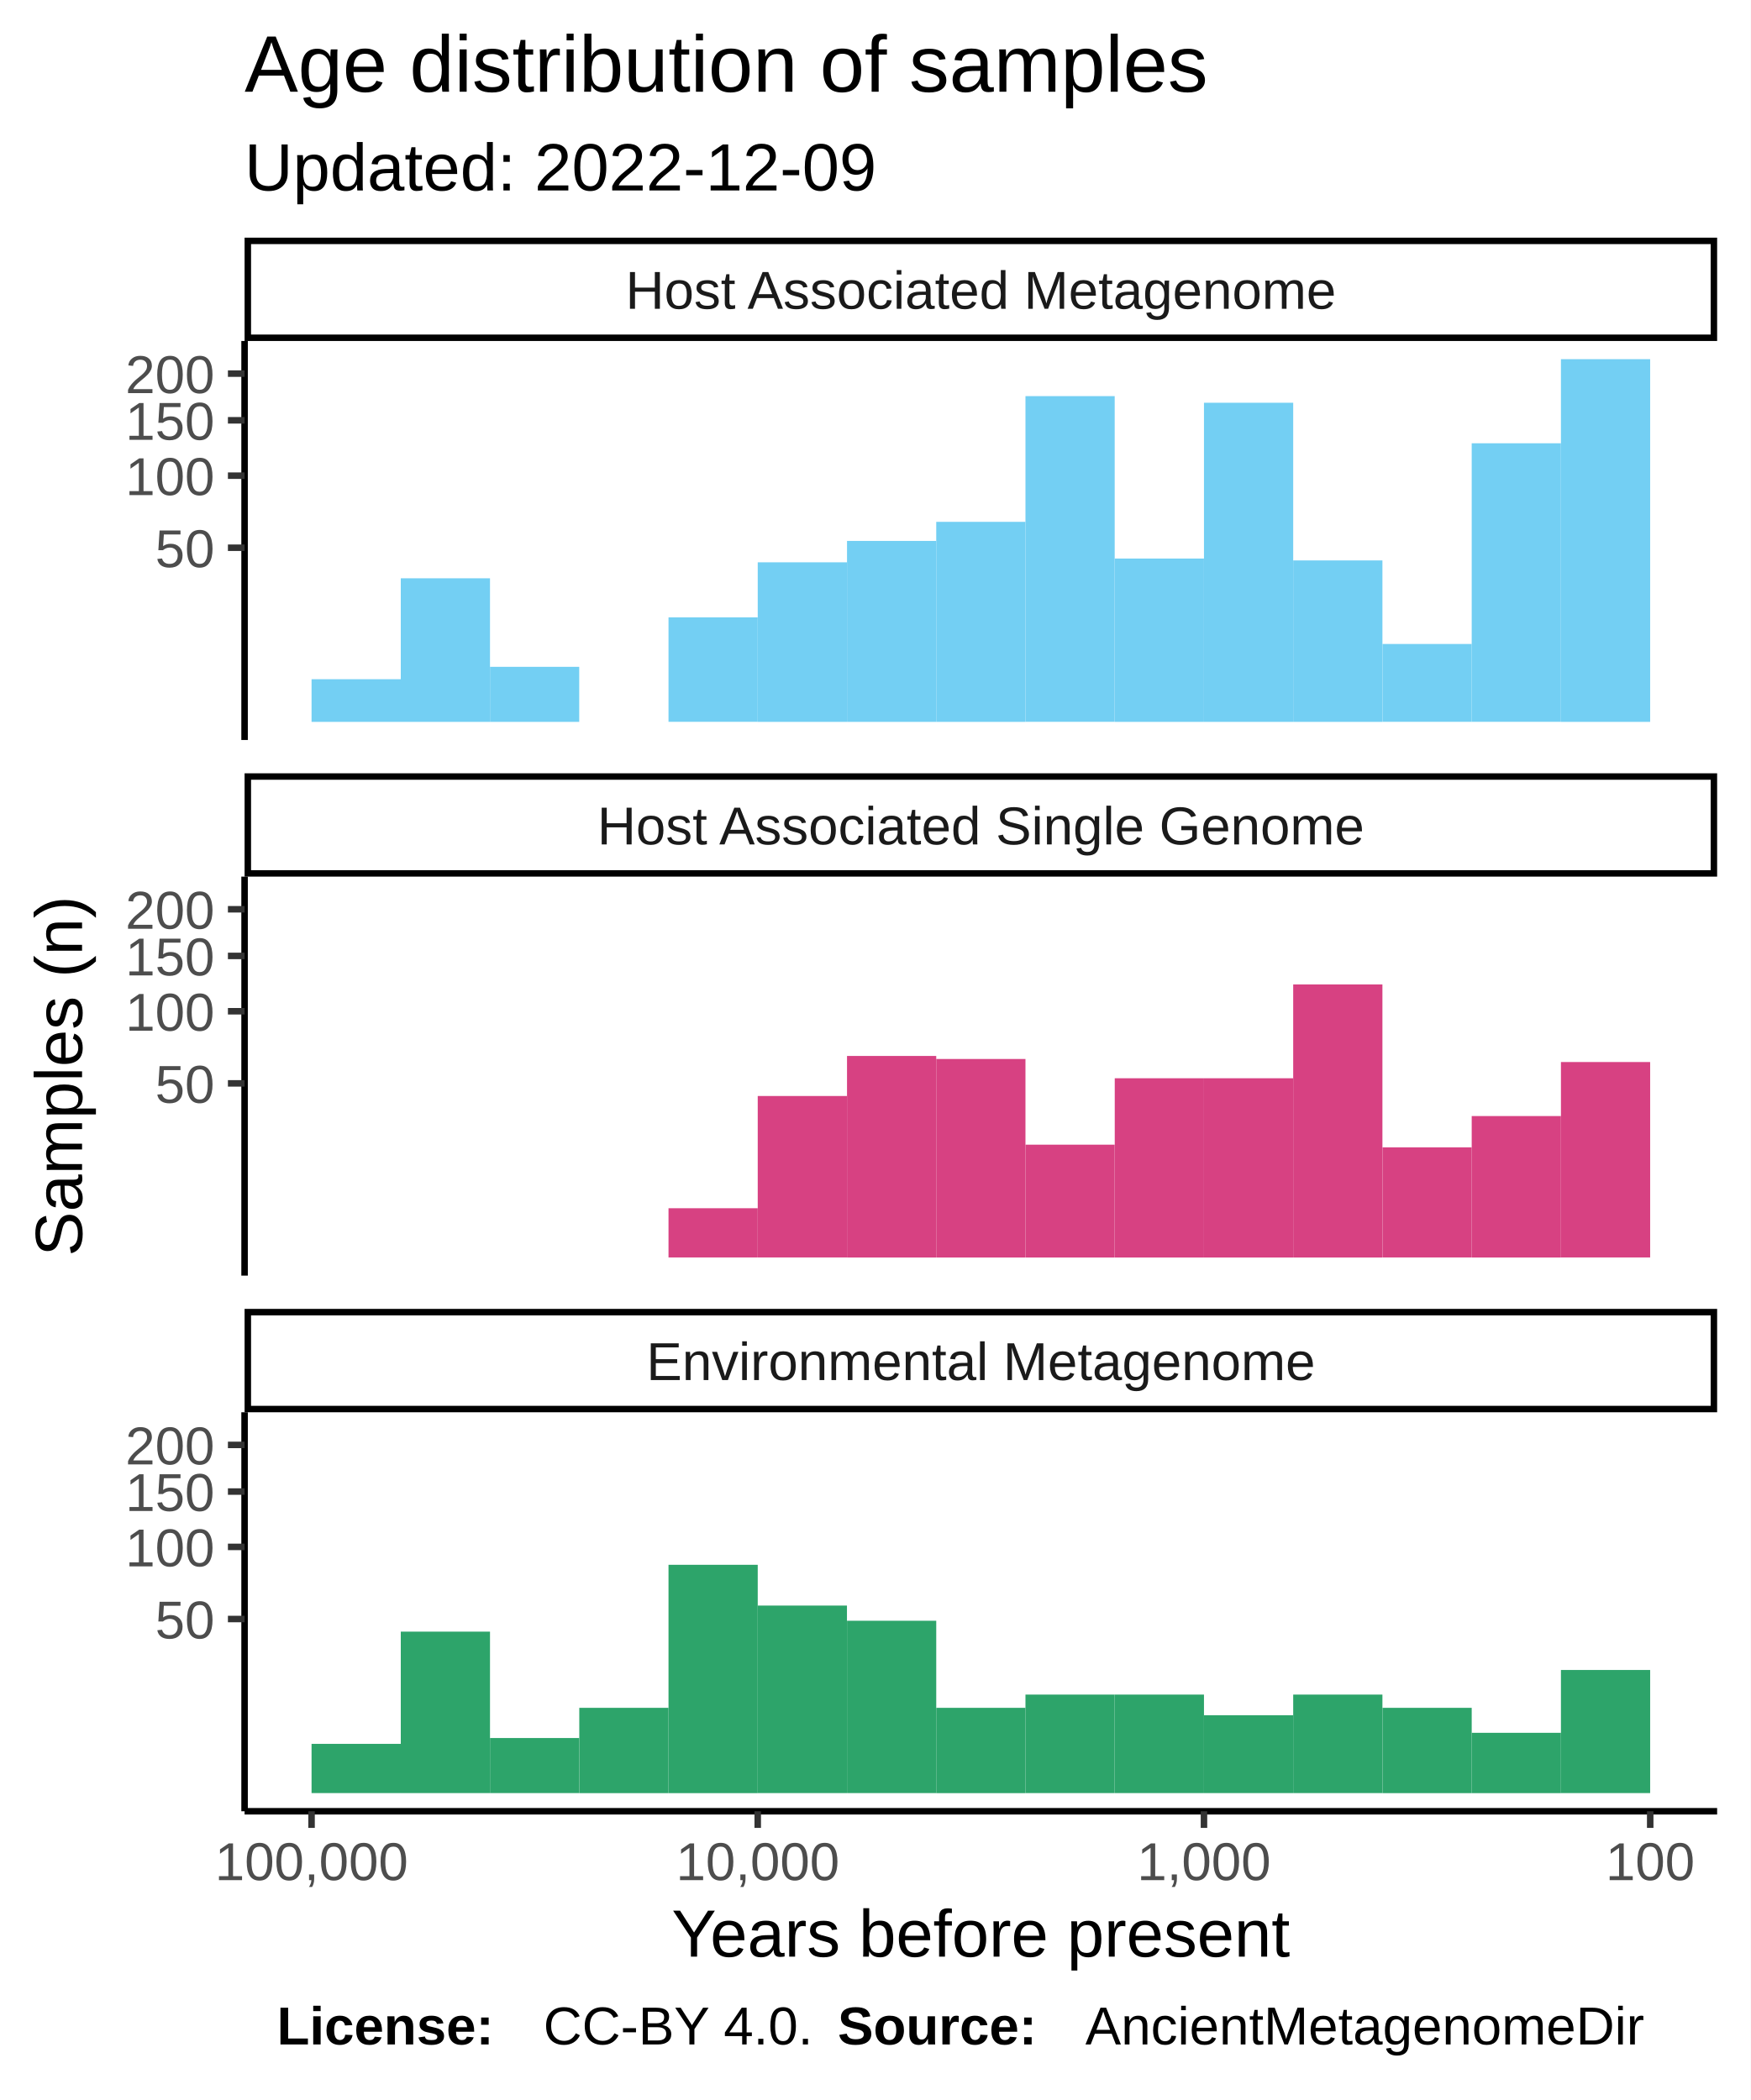
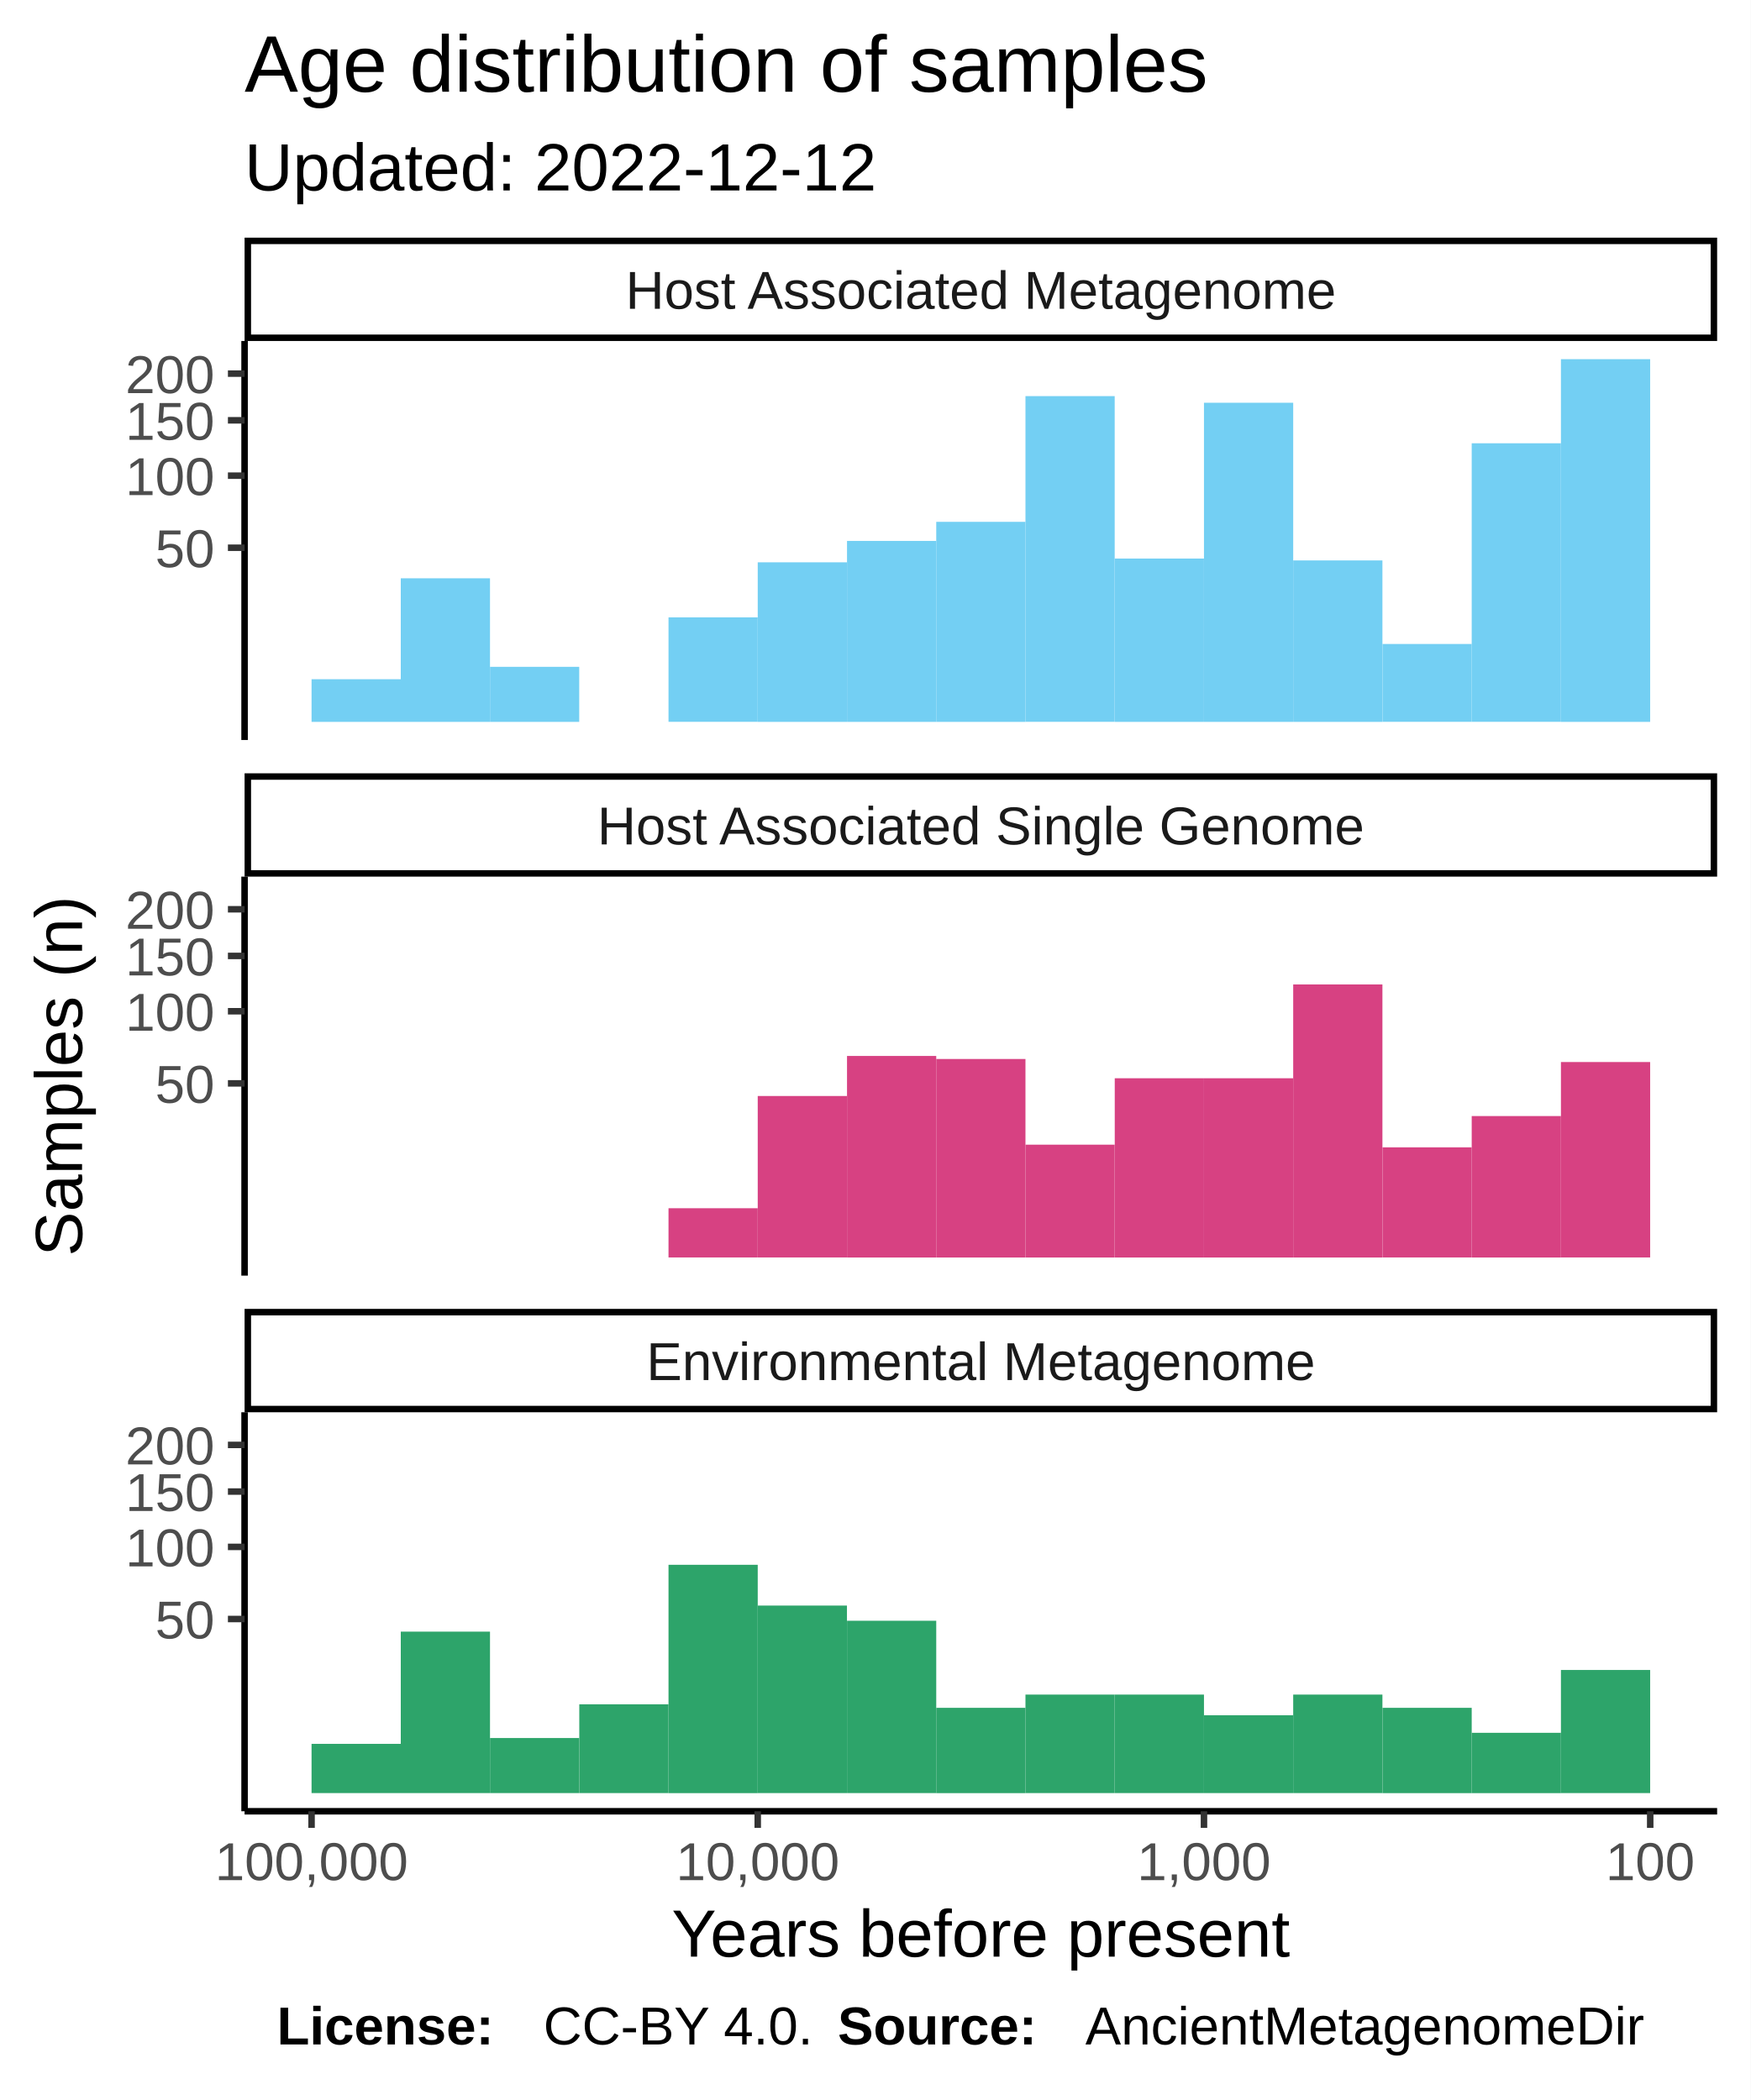
<svg xmlns="http://www.w3.org/2000/svg" class="svglite" width="288.00pt" height="345.60pt" viewBox="0 0 288.00 345.60">
  <defs>
    <style type="text/css">
    .svglite line, .svglite polyline, .svglite polygon, .svglite path, .svglite rect, .svglite circle {
      fill: none;
      stroke: #000000;
      stroke-linecap: round;
      stroke-linejoin: round;
      stroke-miterlimit: 10.00;
    }
  </style>
  </defs>
  <rect width="100%" height="100%" style="stroke: none; fill: #FFFFFF;" />
  <defs>
    <clipPath id="cpMC4wMHwyODguMDB8MC4wMHwzNDUuNjA=">
      <rect x="0.00" y="0.00" width="288.00" height="345.60" />
    </clipPath>
  </defs>
  <g clip-path="url(#cpMC4wMHwyODguMDB8MC4wMHwzNDUuNjA=)">
    <rect x="0.00" y="0.00" width="288.00" height="345.60" style="stroke-width: 1.07; stroke: #FFFFFF; fill: #FFFFFF;" />
  </g>
  <defs>
    <clipPath id="cpNDAuMjR8MjgyLjUyfDU2LjEyfDEyMS43OA==">
      <rect x="40.24" y="56.12" width="242.28" height="65.66" />
    </clipPath>
  </defs>
  <g clip-path="url(#cpNDAuMjR8MjgyLjUyfDU2LjEyfDEyMS43OA==)">
    <rect x="40.24" y="56.12" width="242.28" height="65.66" style="stroke-width: 1.07; stroke: none; fill: #FFFFFF;" />
    <rect x="256.82" y="59.11" width="14.68" height="59.69" style="stroke-width: 1.07; stroke: none; stroke-linecap: square; stroke-linejoin: miter; fill: #73CFF3;" />
    <rect x="242.14" y="72.95" width="14.68" height="45.84" style="stroke-width: 1.07; stroke: none; stroke-linecap: square; stroke-linejoin: miter; fill: #73CFF3;" />
    <rect x="227.46" y="105.98" width="14.68" height="12.81" style="stroke-width: 1.07; stroke: none; stroke-linecap: square; stroke-linejoin: miter; fill: #73CFF3;" />
    <rect x="212.77" y="92.23" width="14.68" height="26.57" style="stroke-width: 1.07; stroke: none; stroke-linecap: square; stroke-linejoin: miter; fill: #73CFF3;" />
    <rect x="198.09" y="66.28" width="14.68" height="52.52" style="stroke-width: 1.07; stroke: none; stroke-linecap: square; stroke-linejoin: miter; fill: #73CFF3;" />
    <rect x="183.41" y="91.92" width="14.68" height="26.88" style="stroke-width: 1.07; stroke: none; stroke-linecap: square; stroke-linejoin: miter; fill: #73CFF3;" />
    <rect x="168.72" y="65.19" width="14.68" height="53.60" style="stroke-width: 1.07; stroke: none; stroke-linecap: square; stroke-linejoin: miter; fill: #73CFF3;" />
    <rect x="154.04" y="85.88" width="14.68" height="32.92" style="stroke-width: 1.07; stroke: none; stroke-linecap: square; stroke-linejoin: miter; fill: #73CFF3;" />
    <rect x="139.36" y="89.02" width="14.68" height="29.78" style="stroke-width: 1.07; stroke: none; stroke-linecap: square; stroke-linejoin: miter; fill: #73CFF3;" />
    <rect x="124.67" y="92.54" width="14.68" height="26.26" style="stroke-width: 1.07; stroke: none; stroke-linecap: square; stroke-linejoin: miter; fill: #73CFF3;" />
    <rect x="109.99" y="101.60" width="14.68" height="17.19" style="stroke-width: 1.07; stroke: none; stroke-linecap: square; stroke-linejoin: miter; fill: #73CFF3;" />
    <rect x="95.31" y="118.80" width="14.68" height="0.00" style="stroke-width: 1.07; stroke: none; stroke-linecap: square; stroke-linejoin: miter; fill: #73CFF3;" />
    <rect x="80.62" y="109.74" width="14.68" height="9.06" style="stroke-width: 1.07; stroke: none; stroke-linecap: square; stroke-linejoin: miter; fill: #73CFF3;" />
    <rect x="65.94" y="95.17" width="14.68" height="23.63" style="stroke-width: 1.07; stroke: none; stroke-linecap: square; stroke-linejoin: miter; fill: #73CFF3;" />
    <rect x="51.26" y="111.78" width="14.68" height="7.02" style="stroke-width: 1.07; stroke: none; stroke-linecap: square; stroke-linejoin: miter; fill: #73CFF3;" />
  </g>
  <g clip-path="url(#cpMC4wMHwyODguMDB8MC4wMHwzNDUuNjA=)">
</g>
  <defs>
    <clipPath id="cpNDAuMjR8MjgyLjUyfDE0NC4yN3wyMDkuOTM=">
      <rect x="40.24" y="144.27" width="242.28" height="65.66" />
    </clipPath>
  </defs>
  <g clip-path="url(#cpNDAuMjR8MjgyLjUyfDE0NC4yN3wyMDkuOTM=)">
    <rect x="40.24" y="144.27" width="242.28" height="65.66" style="stroke-width: 1.07; stroke: none; fill: #FFFFFF;" />
    <rect x="256.82" y="174.78" width="14.68" height="32.16" style="stroke-width: 1.07; stroke: none; stroke-linecap: square; stroke-linejoin: miter; fill: #D74182;" />
    <rect x="242.14" y="183.67" width="14.68" height="23.28" style="stroke-width: 1.07; stroke: none; stroke-linecap: square; stroke-linejoin: miter; fill: #D74182;" />
    <rect x="227.46" y="188.82" width="14.68" height="18.12" style="stroke-width: 1.07; stroke: none; stroke-linecap: square; stroke-linejoin: miter; fill: #D74182;" />
    <rect x="212.77" y="162.01" width="14.68" height="44.94" style="stroke-width: 1.07; stroke: none; stroke-linecap: square; stroke-linejoin: miter; fill: #D74182;" />
    <rect x="198.09" y="177.45" width="14.68" height="29.50" style="stroke-width: 1.07; stroke: none; stroke-linecap: square; stroke-linejoin: miter; fill: #D74182;" />
    <rect x="183.41" y="177.45" width="14.68" height="29.50" style="stroke-width: 1.07; stroke: none; stroke-linecap: square; stroke-linejoin: miter; fill: #D74182;" />
    <rect x="168.72" y="188.38" width="14.68" height="18.57" style="stroke-width: 1.07; stroke: none; stroke-linecap: square; stroke-linejoin: miter; fill: #D74182;" />
    <rect x="154.04" y="174.28" width="14.68" height="32.67" style="stroke-width: 1.07; stroke: none; stroke-linecap: square; stroke-linejoin: miter; fill: #D74182;" />
    <rect x="139.36" y="173.78" width="14.68" height="33.17" style="stroke-width: 1.07; stroke: none; stroke-linecap: square; stroke-linejoin: miter; fill: #D74182;" />
    <rect x="124.67" y="180.37" width="14.68" height="26.57" style="stroke-width: 1.07; stroke: none; stroke-linecap: square; stroke-linejoin: miter; fill: #D74182;" />
    <rect x="109.99" y="198.84" width="14.68" height="8.10" style="stroke-width: 1.07; stroke: none; stroke-linecap: square; stroke-linejoin: miter; fill: #D74182;" />
  </g>
  <g clip-path="url(#cpMC4wMHwyODguMDB8MC4wMHwzNDUuNjA=)">
</g>
  <defs>
    <clipPath id="cpNDAuMjR8MjgyLjUyfDIzMi40MnwyOTguMDg=">
      <rect x="40.24" y="232.42" width="242.28" height="65.66" />
    </clipPath>
  </defs>
  <g clip-path="url(#cpNDAuMjR8MjgyLjUyfDIzMi40MnwyOTguMDg=)">
    <rect x="40.24" y="232.42" width="242.28" height="65.66" style="stroke-width: 1.07; stroke: none; fill: #FFFFFF;" />
    <rect x="256.82" y="274.83" width="14.68" height="20.26" style="stroke-width: 1.07; stroke: none; stroke-linecap: square; stroke-linejoin: miter; fill: #2DA46A;" />
    <rect x="242.14" y="285.17" width="14.68" height="9.93" style="stroke-width: 1.07; stroke: none; stroke-linecap: square; stroke-linejoin: miter; fill: #2DA46A;" />
    <rect x="227.46" y="281.06" width="14.68" height="14.04" style="stroke-width: 1.07; stroke: none; stroke-linecap: square; stroke-linejoin: miter; fill: #2DA46A;" />
    <rect x="212.77" y="278.88" width="14.68" height="16.21" style="stroke-width: 1.07; stroke: none; stroke-linecap: square; stroke-linejoin: miter; fill: #2DA46A;" />
    <rect x="198.09" y="282.28" width="14.68" height="12.81" style="stroke-width: 1.07; stroke: none; stroke-linecap: square; stroke-linejoin: miter; fill: #2DA46A;" />
    <rect x="183.41" y="278.88" width="14.68" height="16.21" style="stroke-width: 1.07; stroke: none; stroke-linecap: square; stroke-linejoin: miter; fill: #2DA46A;" />
    <rect x="168.72" y="278.88" width="14.68" height="16.21" style="stroke-width: 1.07; stroke: none; stroke-linecap: square; stroke-linejoin: miter; fill: #2DA46A;" />
    <rect x="154.04" y="281.06" width="14.68" height="14.04" style="stroke-width: 1.07; stroke: none; stroke-linecap: square; stroke-linejoin: miter; fill: #2DA46A;" />
    <rect x="139.36" y="266.73" width="14.68" height="28.36" style="stroke-width: 1.07; stroke: none; stroke-linecap: square; stroke-linejoin: miter; fill: #2DA46A;" />
    <rect x="124.67" y="264.23" width="14.68" height="30.86" style="stroke-width: 1.07; stroke: none; stroke-linecap: square; stroke-linejoin: miter; fill: #2DA46A;" />
    <rect x="109.99" y="257.52" width="14.68" height="37.58" style="stroke-width: 1.07; stroke: none; stroke-linecap: square; stroke-linejoin: miter; fill: #2DA46A;" />
-     <rect x="95.31" y="281.06" width="14.68" height="14.04" style="stroke-width: 1.07; stroke: none; stroke-linecap: square; stroke-linejoin: miter; fill: #2DA46A;" />
+     <rect x="95.31" y="280.48" width="14.68" height="14.61" style="stroke-width: 1.07; stroke: none; stroke-linecap: square; stroke-linejoin: miter; fill: #2DA46A;" />
    <rect x="80.62" y="286.03" width="14.68" height="9.06" style="stroke-width: 1.07; stroke: none; stroke-linecap: square; stroke-linejoin: miter; fill: #2DA46A;" />
    <rect x="65.94" y="268.52" width="14.68" height="26.57" style="stroke-width: 1.07; stroke: none; stroke-linecap: square; stroke-linejoin: miter; fill: #2DA46A;" />
    <rect x="51.26" y="286.99" width="14.68" height="8.10" style="stroke-width: 1.07; stroke: none; stroke-linecap: square; stroke-linejoin: miter; fill: #2DA46A;" />
  </g>
  <g clip-path="url(#cpMC4wMHwyODguMDB8MC4wMHwzNDUuNjA=)">
</g>
  <defs>
    <clipPath id="cpNDAuMjR8MjgyLjUyfDIxNS40MXwyMzIuNDI=">
      <rect x="40.24" y="215.41" width="242.28" height="17.01" />
    </clipPath>
  </defs>
  <g clip-path="url(#cpNDAuMjR8MjgyLjUyfDIxNS40MXwyMzIuNDI=)">
    <rect x="40.24" y="215.41" width="242.28" height="17.01" style="stroke-width: 2.13; fill: #FFFFFF;" />
    <text x="161.38" y="227.12" text-anchor="middle" style="font-size: 8.80px; fill: #1A1A1A; font-family: Liberation Sans;" textLength="124.59px" lengthAdjust="spacingAndGlyphs">Environmental Metagenome</text>
  </g>
  <g clip-path="url(#cpMC4wMHwyODguMDB8MC4wMHwzNDUuNjA=)">
</g>
  <defs>
    <clipPath id="cpNDAuMjR8MjgyLjUyfDEyNy4yNnwxNDQuMjc=">
      <rect x="40.24" y="127.26" width="242.28" height="17.01" />
    </clipPath>
  </defs>
  <g clip-path="url(#cpNDAuMjR8MjgyLjUyfDEyNy4yNnwxNDQuMjc=)">
    <rect x="40.24" y="127.26" width="242.28" height="17.01" style="stroke-width: 2.13; fill: #FFFFFF;" />
    <text x="161.38" y="138.97" text-anchor="middle" style="font-size: 8.80px; fill: #1A1A1A; font-family: Liberation Sans;" textLength="140.36px" lengthAdjust="spacingAndGlyphs">Host Associated Single Genome</text>
  </g>
  <g clip-path="url(#cpMC4wMHwyODguMDB8MC4wMHwzNDUuNjA=)">
</g>
  <defs>
    <clipPath id="cpNDAuMjR8MjgyLjUyfDM5LjExfDU2LjEy">
      <rect x="40.24" y="39.11" width="242.28" height="17.01" />
    </clipPath>
  </defs>
  <g clip-path="url(#cpNDAuMjR8MjgyLjUyfDM5LjExfDU2LjEy)">
    <rect x="40.24" y="39.11" width="242.28" height="17.01" style="stroke-width: 2.13; fill: #FFFFFF;" />
    <text x="161.38" y="50.82" text-anchor="middle" style="font-size: 8.80px; fill: #1A1A1A; font-family: Liberation Sans;" textLength="131.12px" lengthAdjust="spacingAndGlyphs">Host Associated Metagenome</text>
  </g>
  <g clip-path="url(#cpMC4wMHwyODguMDB8MC4wMHwzNDUuNjA=)">
    <polyline points="40.24,298.08 282.52,298.08 " style="stroke-width: 1.07; stroke-linecap: butt;" />
    <polyline points="271.51,300.82 271.51,298.08 " style="stroke-width: 1.07; stroke: #333333; stroke-linecap: butt;" />
    <polyline points="198.09,300.82 198.09,298.08 " style="stroke-width: 1.07; stroke: #333333; stroke-linecap: butt;" />
    <polyline points="124.67,300.82 124.67,298.08 " style="stroke-width: 1.07; stroke: #333333; stroke-linecap: butt;" />
    <polyline points="51.26,300.82 51.26,298.08 " style="stroke-width: 1.07; stroke: #333333; stroke-linecap: butt;" />
    <text x="271.51" y="309.42" text-anchor="middle" style="font-size: 8.80px; fill: #4D4D4D; font-family: Liberation Sans;" textLength="16.78px" lengthAdjust="spacingAndGlyphs">100</text>
    <text x="198.09" y="309.42" text-anchor="middle" style="font-size: 8.80px; fill: #4D4D4D; font-family: Liberation Sans;" textLength="25.17px" lengthAdjust="spacingAndGlyphs">1,000</text>
    <text x="124.67" y="309.42" text-anchor="middle" style="font-size: 8.80px; fill: #4D4D4D; font-family: Liberation Sans;" textLength="30.77px" lengthAdjust="spacingAndGlyphs">10,000</text>
    <text x="51.26" y="309.42" text-anchor="middle" style="font-size: 8.80px; fill: #4D4D4D; font-family: Liberation Sans;" textLength="36.36px" lengthAdjust="spacingAndGlyphs">100,000</text>
    <polyline points="40.24,121.78 40.24,56.12 " style="stroke-width: 1.07; stroke-linecap: butt;" />
    <text x="35.31" y="93.35" text-anchor="end" style="font-size: 8.80px; fill: #4D4D4D; font-family: Liberation Sans;" textLength="11.19px" lengthAdjust="spacingAndGlyphs">50</text>
    <text x="35.31" y="81.48" text-anchor="end" style="font-size: 8.80px; fill: #4D4D4D; font-family: Liberation Sans;" textLength="16.78px" lengthAdjust="spacingAndGlyphs">100</text>
    <text x="35.31" y="72.38" text-anchor="end" style="font-size: 8.80px; fill: #4D4D4D; font-family: Liberation Sans;" textLength="16.78px" lengthAdjust="spacingAndGlyphs">150</text>
    <text x="35.31" y="64.70" text-anchor="end" style="font-size: 8.80px; fill: #4D4D4D; font-family: Liberation Sans;" textLength="16.78px" lengthAdjust="spacingAndGlyphs">200</text>
    <polyline points="37.50,90.14 40.24,90.14 " style="stroke-width: 1.07; stroke: #333333; stroke-linecap: butt;" />
    <polyline points="37.50,78.28 40.24,78.28 " style="stroke-width: 1.07; stroke: #333333; stroke-linecap: butt;" />
    <polyline points="37.50,69.17 40.24,69.17 " style="stroke-width: 1.07; stroke: #333333; stroke-linecap: butt;" />
    <polyline points="37.50,61.49 40.24,61.49 " style="stroke-width: 1.07; stroke: #333333; stroke-linecap: butt;" />
    <polyline points="40.24,209.93 40.24,144.27 " style="stroke-width: 1.07; stroke-linecap: butt;" />
    <text x="35.31" y="181.50" text-anchor="end" style="font-size: 8.80px; fill: #4D4D4D; font-family: Liberation Sans;" textLength="11.19px" lengthAdjust="spacingAndGlyphs">50</text>
    <text x="35.31" y="169.63" text-anchor="end" style="font-size: 8.80px; fill: #4D4D4D; font-family: Liberation Sans;" textLength="16.78px" lengthAdjust="spacingAndGlyphs">100</text>
    <text x="35.31" y="160.53" text-anchor="end" style="font-size: 8.80px; fill: #4D4D4D; font-family: Liberation Sans;" textLength="16.78px" lengthAdjust="spacingAndGlyphs">150</text>
    <text x="35.31" y="152.85" text-anchor="end" style="font-size: 8.80px; fill: #4D4D4D; font-family: Liberation Sans;" textLength="16.78px" lengthAdjust="spacingAndGlyphs">200</text>
    <polyline points="37.50,178.29 40.24,178.29 " style="stroke-width: 1.07; stroke: #333333; stroke-linecap: butt;" />
    <polyline points="37.50,166.42 40.24,166.42 " style="stroke-width: 1.07; stroke: #333333; stroke-linecap: butt;" />
    <polyline points="37.50,157.32 40.24,157.32 " style="stroke-width: 1.07; stroke: #333333; stroke-linecap: butt;" />
    <polyline points="37.50,149.64 40.24,149.64 " style="stroke-width: 1.07; stroke: #333333; stroke-linecap: butt;" />
    <polyline points="40.24,298.08 40.24,232.42 " style="stroke-width: 1.07; stroke-linecap: butt;" />
    <text x="35.31" y="269.65" text-anchor="end" style="font-size: 8.80px; fill: #4D4D4D; font-family: Liberation Sans;" textLength="11.19px" lengthAdjust="spacingAndGlyphs">50</text>
    <text x="35.31" y="257.78" text-anchor="end" style="font-size: 8.80px; fill: #4D4D4D; font-family: Liberation Sans;" textLength="16.78px" lengthAdjust="spacingAndGlyphs">100</text>
    <text x="35.31" y="248.67" text-anchor="end" style="font-size: 8.80px; fill: #4D4D4D; font-family: Liberation Sans;" textLength="16.78px" lengthAdjust="spacingAndGlyphs">150</text>
    <text x="35.31" y="241.00" text-anchor="end" style="font-size: 8.80px; fill: #4D4D4D; font-family: Liberation Sans;" textLength="16.78px" lengthAdjust="spacingAndGlyphs">200</text>
    <polyline points="37.50,266.44 40.24,266.44 " style="stroke-width: 1.07; stroke: #333333; stroke-linecap: butt;" />
    <polyline points="37.50,254.57 40.24,254.57 " style="stroke-width: 1.07; stroke: #333333; stroke-linecap: butt;" />
    <polyline points="37.50,245.47 40.24,245.47 " style="stroke-width: 1.07; stroke: #333333; stroke-linecap: butt;" />
    <polyline points="37.50,237.79 40.24,237.79 " style="stroke-width: 1.07; stroke: #333333; stroke-linecap: butt;" />
    <text x="161.38" y="322.01" text-anchor="middle" style="font-size: 11.00px; font-family: Liberation Sans;" textLength="113.23px" lengthAdjust="spacingAndGlyphs">Years before present</text>
    <text transform="translate(13.50,177.10) rotate(-90)" text-anchor="middle" style="font-size: 11.00px; font-family: Liberation Sans;" textLength="66.03px" lengthAdjust="spacingAndGlyphs">Samples (n)</text>
-     <text x="40.24" y="31.34" style="font-size: 11.00px; font-family: Liberation Sans;" textLength="117.95px" lengthAdjust="spacingAndGlyphs">Updated: 2022-12-09</text>
+     <text x="40.24" y="31.34" style="font-size: 11.00px; font-family: Liberation Sans;" textLength="117.95px" lengthAdjust="spacingAndGlyphs">Updated: 2022-12-12</text>
    <text x="40.24" y="15.10" style="font-size: 13.20px; font-family: Liberation Sans;" textLength="180.78px" lengthAdjust="spacingAndGlyphs">Age distribution of samples</text>
    <text x="45.55" y="336.46" style="font-size: 8.80px; font-weight: bold; font-family: Liberation Sans;" textLength="43.86px" lengthAdjust="spacingAndGlyphs">License: </text>
    <text x="89.40" y="336.46" style="font-size: 8.80px; font-family: Liberation Sans;" textLength="48.43px" lengthAdjust="spacingAndGlyphs">CC-BY 4.0. </text>
    <text x="137.83" y="336.46" style="font-size: 8.80px; font-weight: bold; font-family: Liberation Sans;" textLength="40.75px" lengthAdjust="spacingAndGlyphs">Source: </text>
    <text x="178.58" y="336.46" style="font-size: 8.80px; font-family: Liberation Sans;" textLength="103.94px" lengthAdjust="spacingAndGlyphs">AncientMetagenomeDir</text>
  </g>
</svg>
